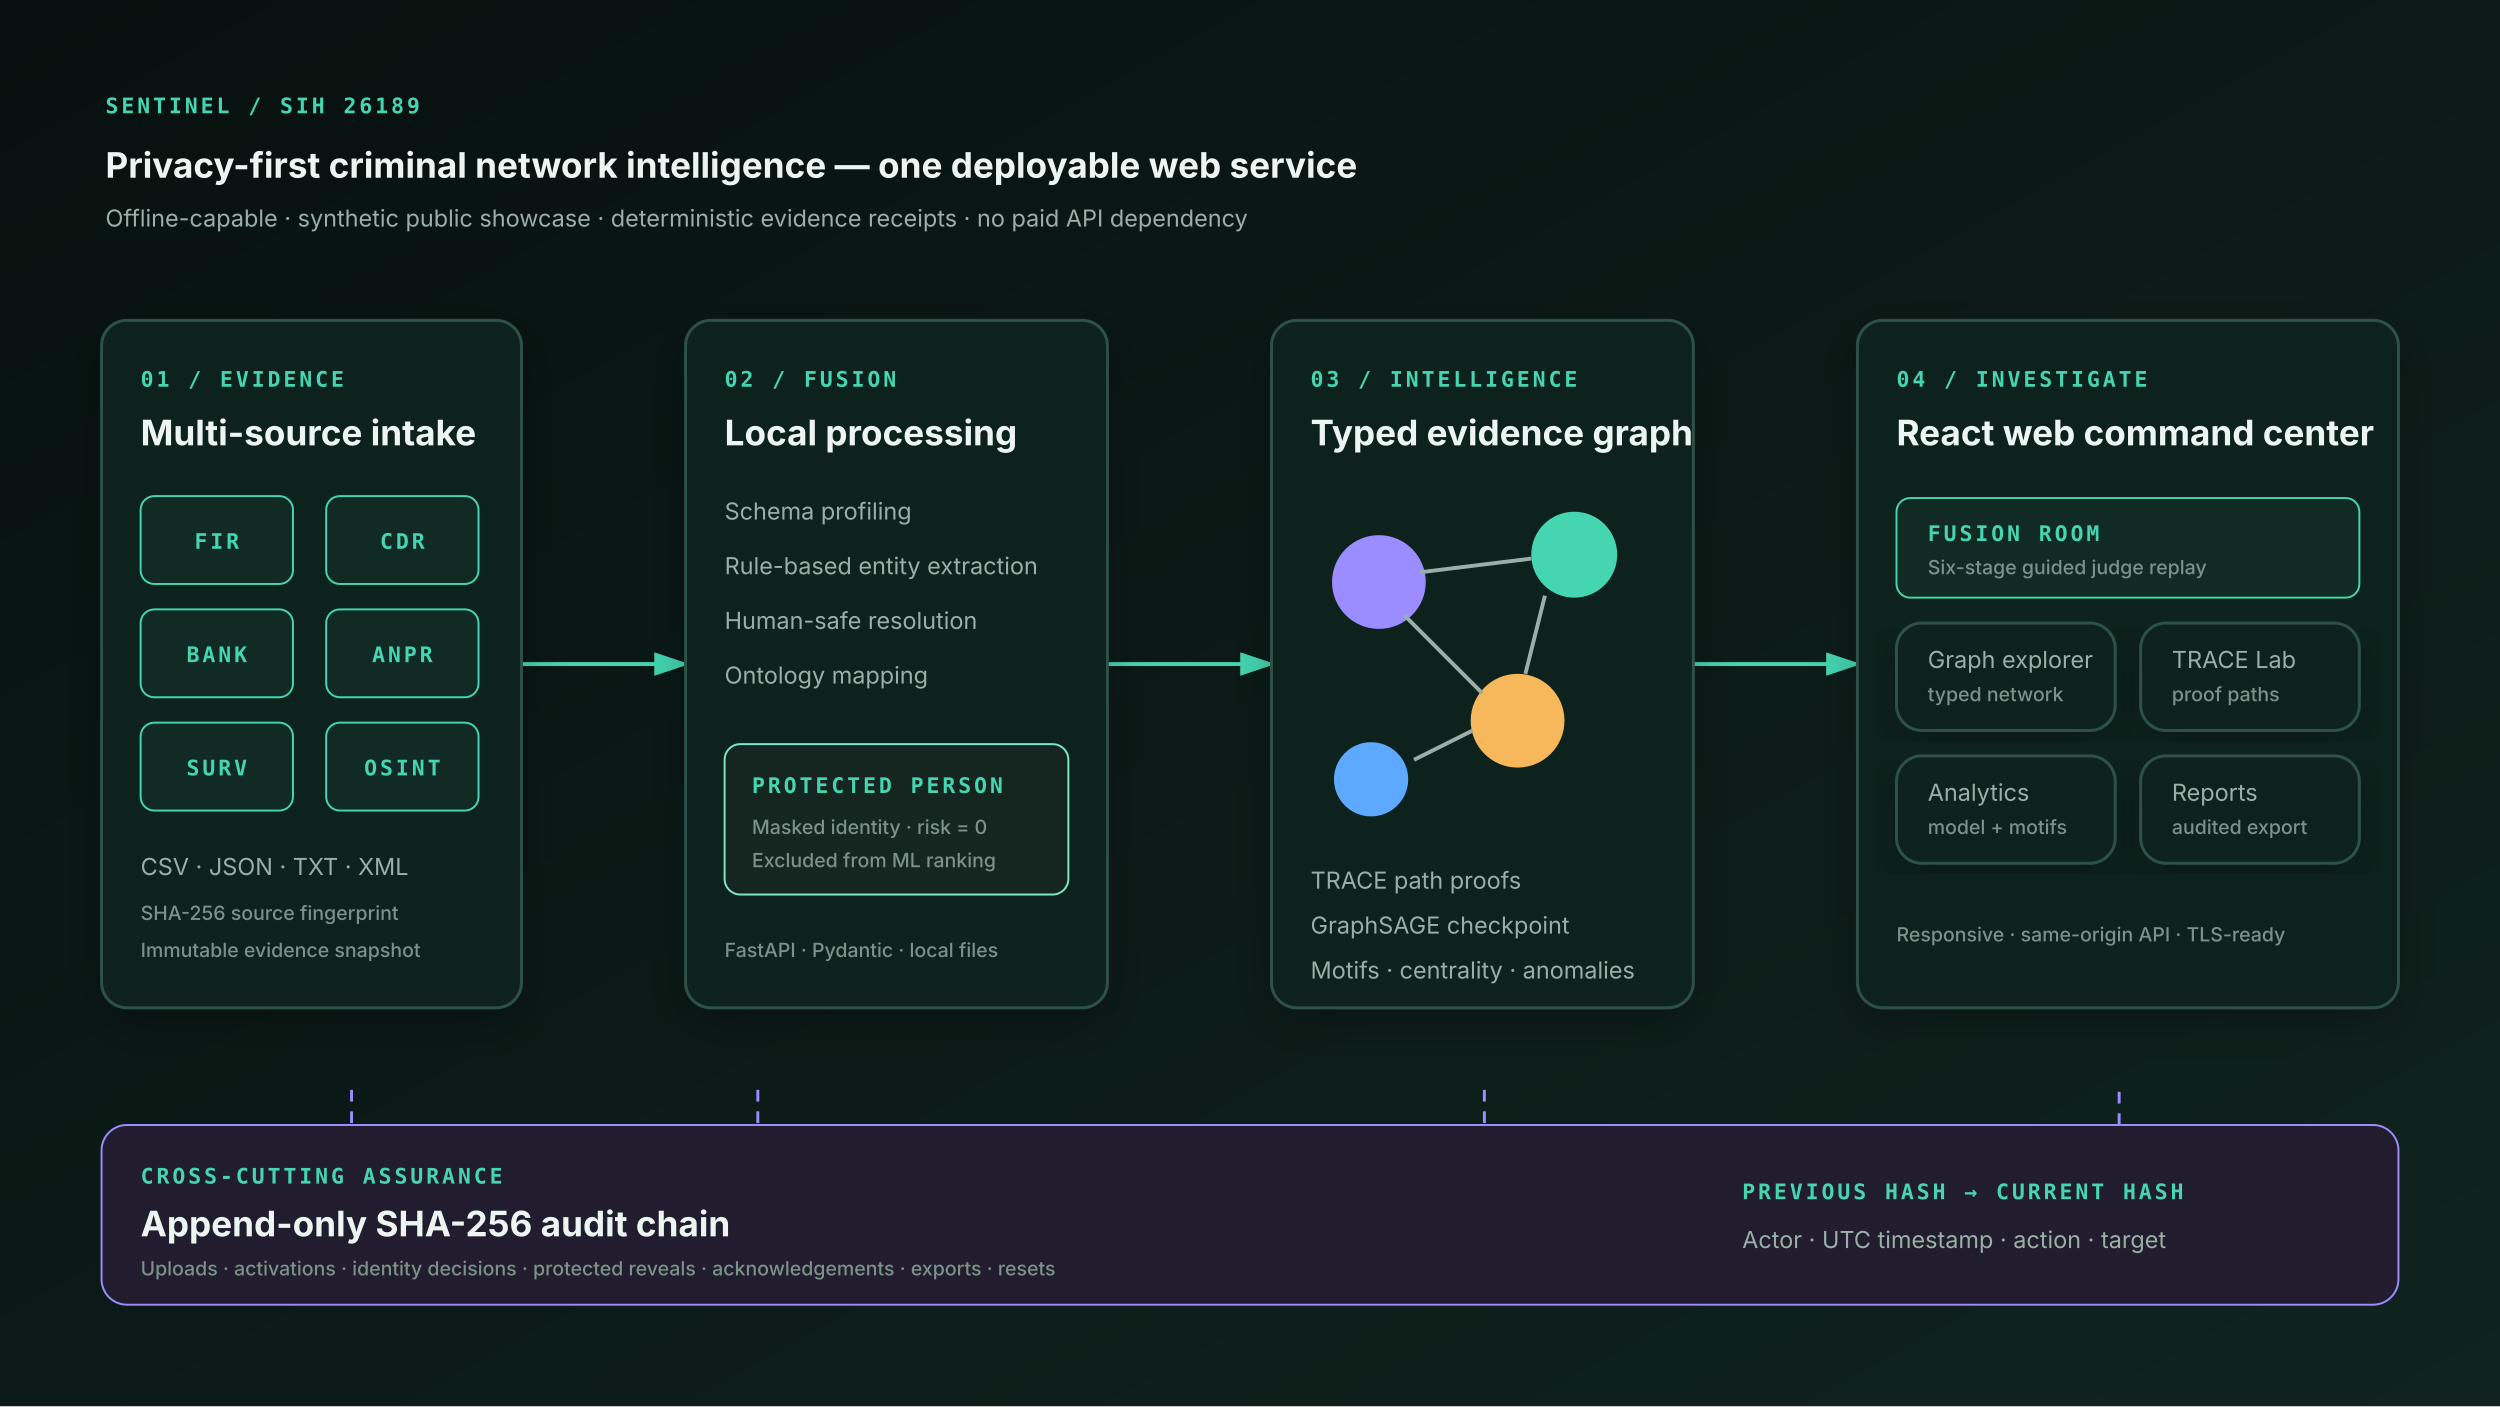
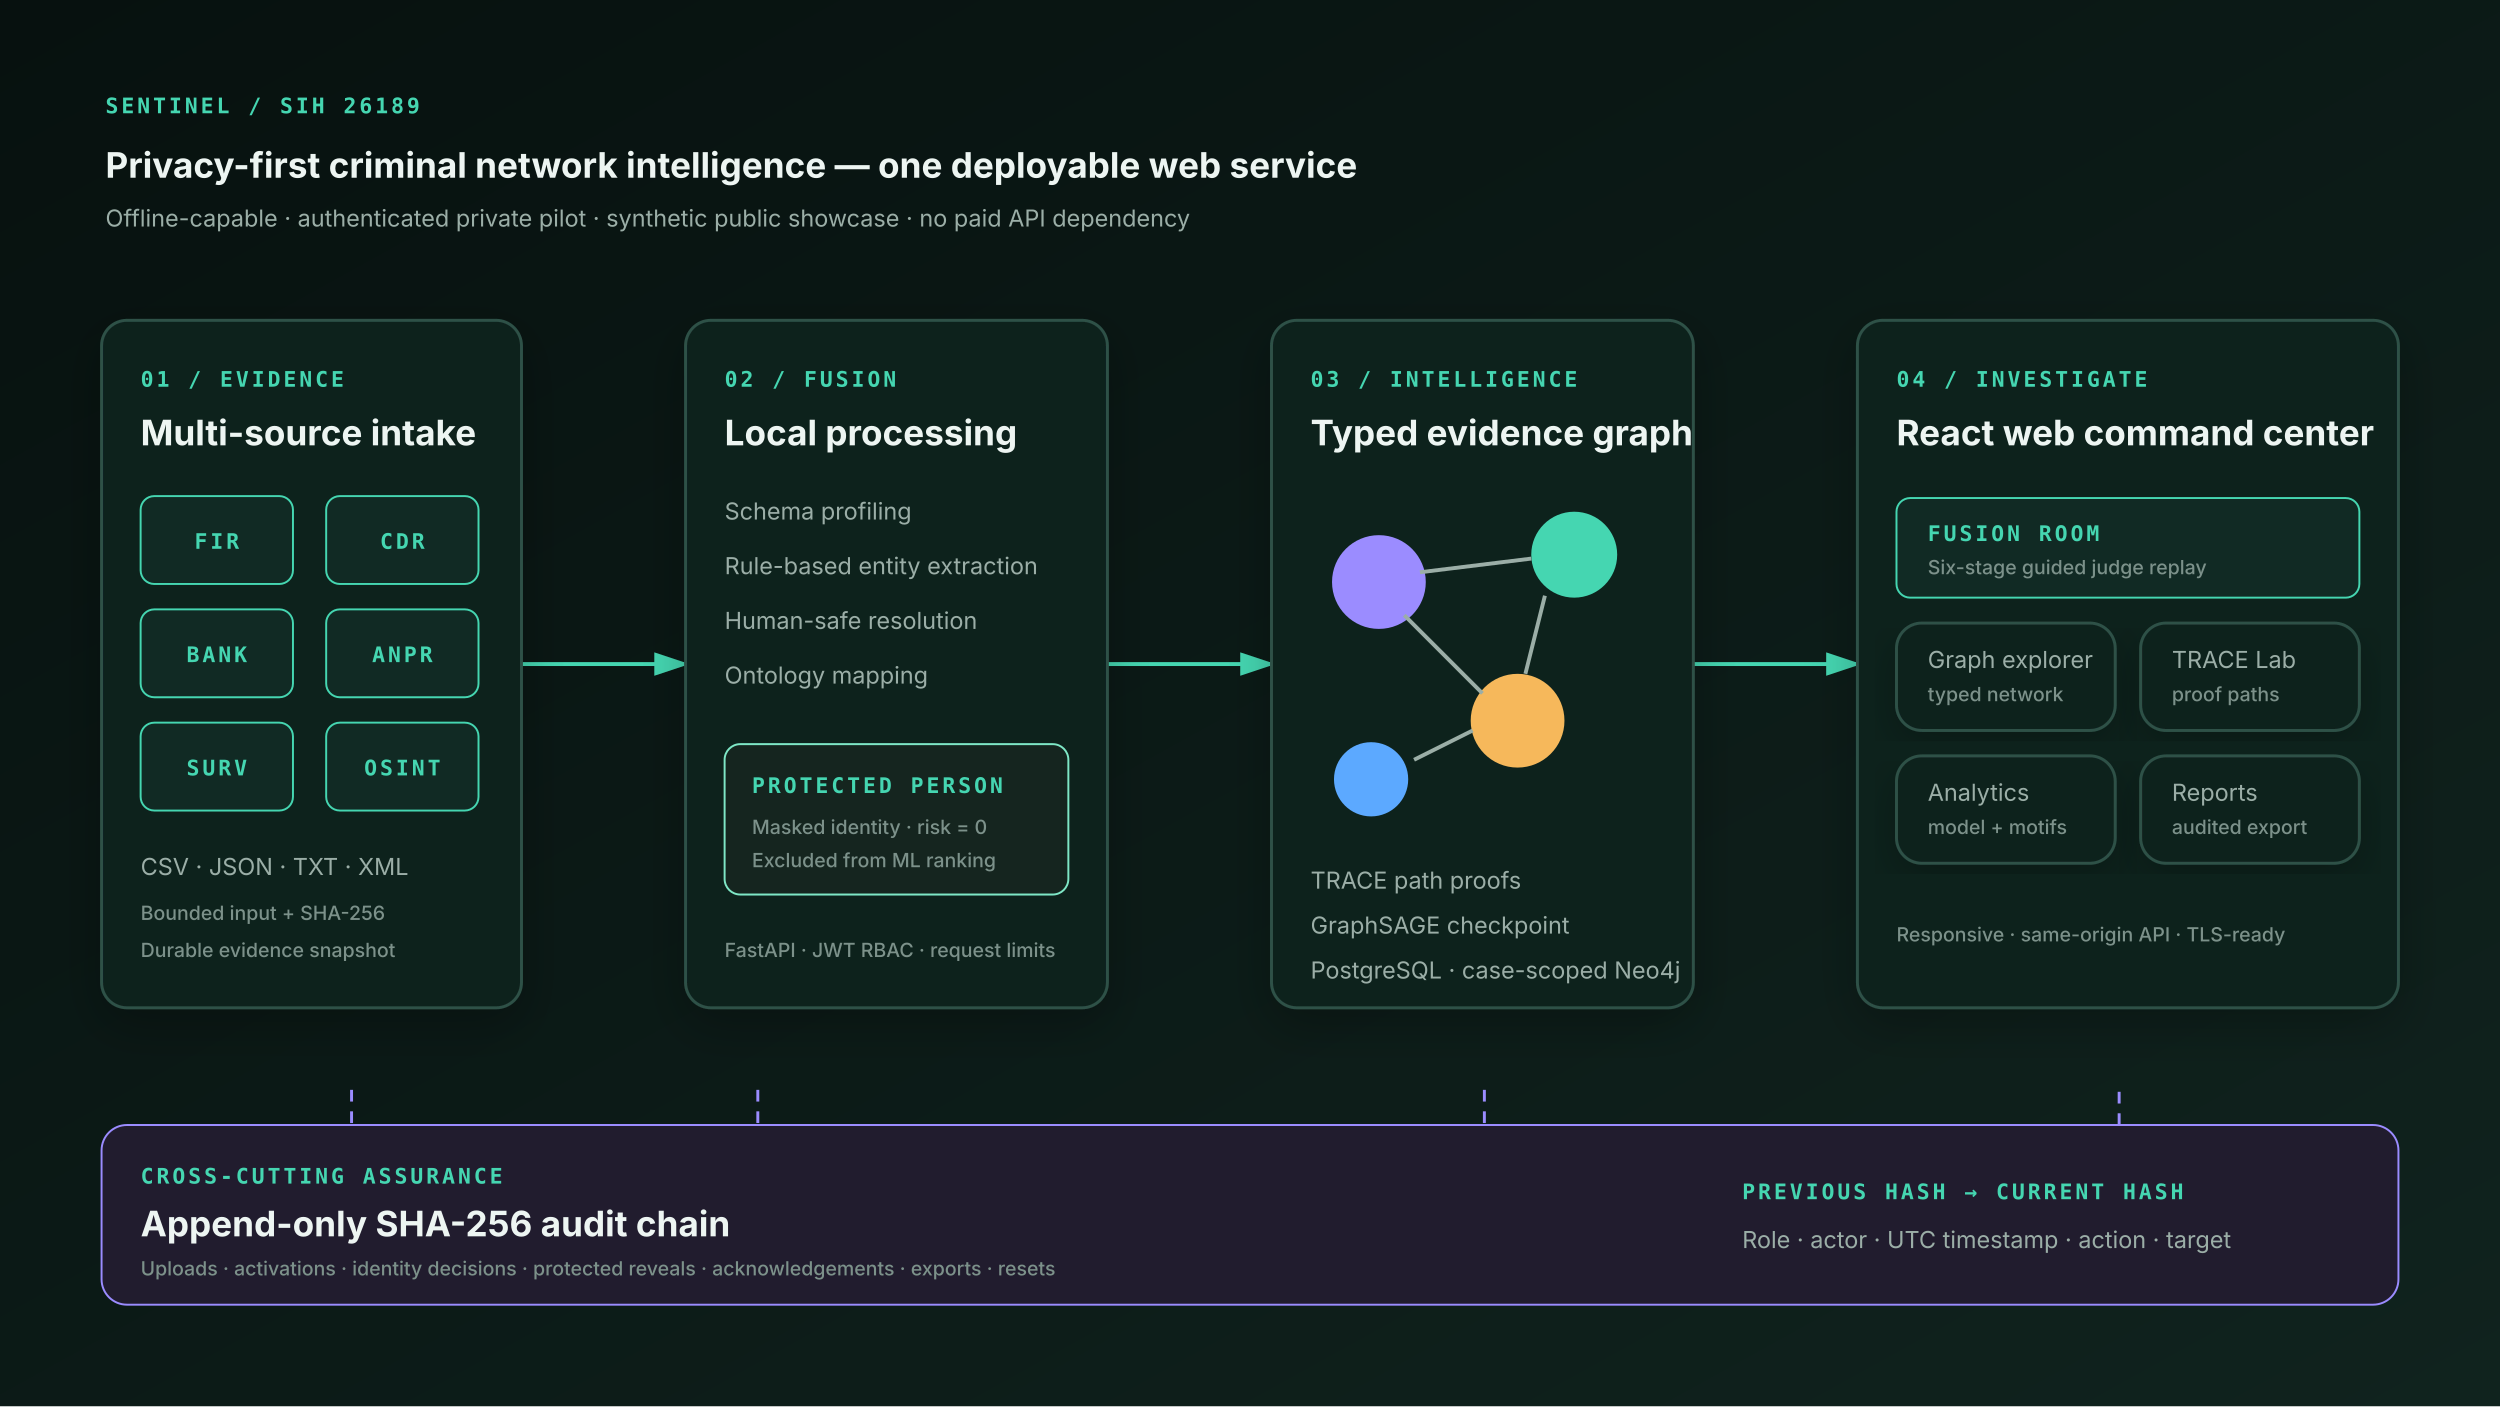
<svg xmlns="http://www.w3.org/2000/svg" width="1280" height="720" viewBox="0 0 1280 720" role="img" aria-labelledby="title desc">
  <defs>
    <linearGradient id="bg" x1="0" y1="0" x2="1" y2="1">
      <stop stop-color="#07110f" />
      <stop offset="1" stop-color="#10231e" />
    </linearGradient>
    <filter id="shadow">
      <feDropShadow dx="0" dy="8" stdDeviation="12" flood-opacity=".25" />
    </filter>
    <marker id="arrow" markerWidth="10" markerHeight="10" refX="8" refY="3" orient="auto">
      <path d="M0 0L9 3L0 6Z" fill="#45d6b1" />
    </marker>
    <style>
      .box{fill:#10231f;stroke:#2e5147;stroke-width:1.5;rx:13;filter:url(#shadow)}.accent{fill:#112a24;stroke:#45d6b1}.privacy{fill:#15251f;stroke:#7ee7c6}.audit{fill:#211c2e;stroke:#9b8cff}.h{font:700 18px Inter,Arial,sans-serif;fill:#edf5f2}.k{font:600 11px ui-monospace,monospace;letter-spacing:1.5px;fill:#45d6b1}.t{font:400 12px Inter,Arial,sans-serif;fill:#9baea7}.small{font:500 10px Inter,Arial,sans-serif;fill:#7c918a}.line{fill:none;stroke:#45d6b1;stroke-width:2;marker-end:url(#arrow)}.dash{fill:none;stroke:#9b8cff;stroke-width:1.5;stroke-dasharray:6 5}
    </style>
  </defs>
  <rect width="1280" height="720" fill="url(#bg)" />
  <text x="54" y="58" class="k">SENTINEL / SIH 26189</text>
  <text x="54" y="91" class="h" font-size="28">Privacy-first criminal network intelligence — one deployable web service</text>
-   <text x="54" y="116" class="t">Offline-capable · synthetic public showcase · deterministic evidence receipts · no paid API dependency</text>
+   <text x="54" y="116" class="t">Offline-capable · authenticated private pilot · synthetic public showcase · no paid API dependency</text>
  <path class="line" d="M267 340H351" />
  <path class="line" d="M567 340H651" />
  <path class="line" d="M867 340H951" />
  <path class="dash" d="M180 558V615H1085V558" />
  <path class="dash" d="M388 558V588H1085" />
  <path class="dash" d="M760 558V588" />
  <g transform="translate(52 164)">
    <rect class="box" width="215" height="352" />
    <text x="20" y="34" class="k">01 / EVIDENCE</text>
    <text x="20" y="64" class="h">Multi-source intake</text>
    <g transform="translate(20 90)">
      <rect class="accent" width="78" height="45" rx="7" />
      <text x="39" y="27" text-anchor="middle" class="k">FIR</text>
      <rect class="accent" x="95" width="78" height="45" rx="7" />
      <text x="134" y="27" text-anchor="middle" class="k">CDR</text>
      <rect class="accent" y="58" width="78" height="45" rx="7" />
      <text x="39" y="85" text-anchor="middle" class="k">BANK</text>
      <rect class="accent" x="95" y="58" width="78" height="45" rx="7" />
      <text x="134" y="85" text-anchor="middle" class="k">ANPR</text>
      <rect class="accent" y="116" width="78" height="45" rx="7" />
      <text x="39" y="143" text-anchor="middle" class="k">SURV</text>
      <rect class="accent" x="95" y="116" width="78" height="45" rx="7" />
      <text x="134" y="143" text-anchor="middle" class="k">OSINT</text>
    </g>
    <text x="20" y="284" class="t">CSV · JSON · TXT · XML</text>
-     <text x="20" y="307" class="small">SHA-256 source fingerprint</text>
-     <text x="20" y="326" class="small">Immutable evidence snapshot</text>
+     <text x="20" y="307" class="small">Bounded input + SHA-256</text>
+     <text x="20" y="326" class="small">Durable evidence snapshot</text>
  </g>
  <g transform="translate(351 164)">
    <rect class="box" width="216" height="352" />
    <text x="20" y="34" class="k">02 / FUSION</text>
    <text x="20" y="64" class="h">Local processing</text>
    <text x="20" y="102" class="t">Schema profiling</text>
    <text x="20" y="130" class="t">Rule-based entity extraction</text>
    <text x="20" y="158" class="t">Human-safe resolution</text>
    <text x="20" y="186" class="t">Ontology mapping</text>
    <rect class="privacy" x="20" y="217" width="176" height="77" rx="8" />
    <text x="34" y="242" class="k">PROTECTED PERSON</text>
    <text x="34" y="263" class="small">Masked identity · risk = 0</text>
    <text x="34" y="280" class="small">Excluded from ML ranking</text>
-     <text x="20" y="326" class="small">FastAPI · Pydantic · local files</text>
+     <text x="20" y="326" class="small">FastAPI · JWT RBAC · request limits</text>
  </g>
  <g transform="translate(651 164)">
    <rect class="box" width="216" height="352" />
    <text x="20" y="34" class="k">03 / INTELLIGENCE</text>
    <text x="20" y="64" class="h">Typed evidence graph</text>
    <circle cx="55" cy="134" r="24" fill="#9b8cff" />
    <circle cx="155" cy="120" r="22" fill="#45d6b1" />
    <circle cx="126" cy="205" r="24" fill="#f6b85b" />
    <circle cx="51" cy="235" r="19" fill="#5ca9ff" />
    <path d="M76 129L133 122M68 151L108 191M140 141L130 181M73 225L103 210" stroke="#9baea7" stroke-width="2" />
    <text x="20" y="291" class="t">TRACE path proofs</text>
    <text x="20" y="314" class="t">GraphSAGE checkpoint</text>
-     <text x="20" y="337" class="t">Motifs · centrality · anomalies</text>
+     <text x="20" y="337" class="t">PostgreSQL · case-scoped Neo4j</text>
  </g>
  <g transform="translate(951 164)">
    <rect class="box" width="277" height="352" />
    <text x="20" y="34" class="k">04 / INVESTIGATE</text>
    <text x="20" y="64" class="h">React web command center</text>
    <rect class="accent" x="20" y="91" width="237" height="51" rx="7" />
    <text x="36" y="113" class="k">FUSION ROOM</text>
    <text x="36" y="130" class="small">Six-stage guided judge replay</text>
    <rect class="box" x="20" y="155" width="112" height="55" rx="7" />
    <text x="36" y="178" class="t">Graph explorer</text>
    <text x="36" y="195" class="small">typed network</text>
    <rect class="box" x="145" y="155" width="112" height="55" rx="7" />
    <text x="161" y="178" class="t">TRACE Lab</text>
    <text x="161" y="195" class="small">proof paths</text>
    <rect class="box" x="20" y="223" width="112" height="55" rx="7" />
    <text x="36" y="246" class="t">Analytics</text>
    <text x="36" y="263" class="small">model + motifs</text>
    <rect class="box" x="145" y="223" width="112" height="55" rx="7" />
    <text x="161" y="246" class="t">Reports</text>
    <text x="161" y="263" class="small">audited export</text>
    <text x="20" y="318" class="small">Responsive · same-origin API · TLS-ready</text>
  </g>
  <g transform="translate(52 576)">
    <rect class="audit" width="1176" height="92" rx="13" />
    <text x="20" y="30" class="k" fill="#b7abff">CROSS-CUTTING ASSURANCE</text>
    <text x="20" y="57" class="h">Append-only SHA-256 audit chain</text>
    <text x="20" y="77" class="small">Uploads · activations · identity decisions · protected reveals · acknowledgements · exports · resets</text>
    <text x="840" y="38" class="k">PREVIOUS HASH → CURRENT HASH</text>
-     <text x="840" y="63" class="t">Actor · UTC timestamp · action · target</text>
+     <text x="840" y="63" class="t">Role · actor · UTC timestamp · action · target</text>
  </g>
</svg>
